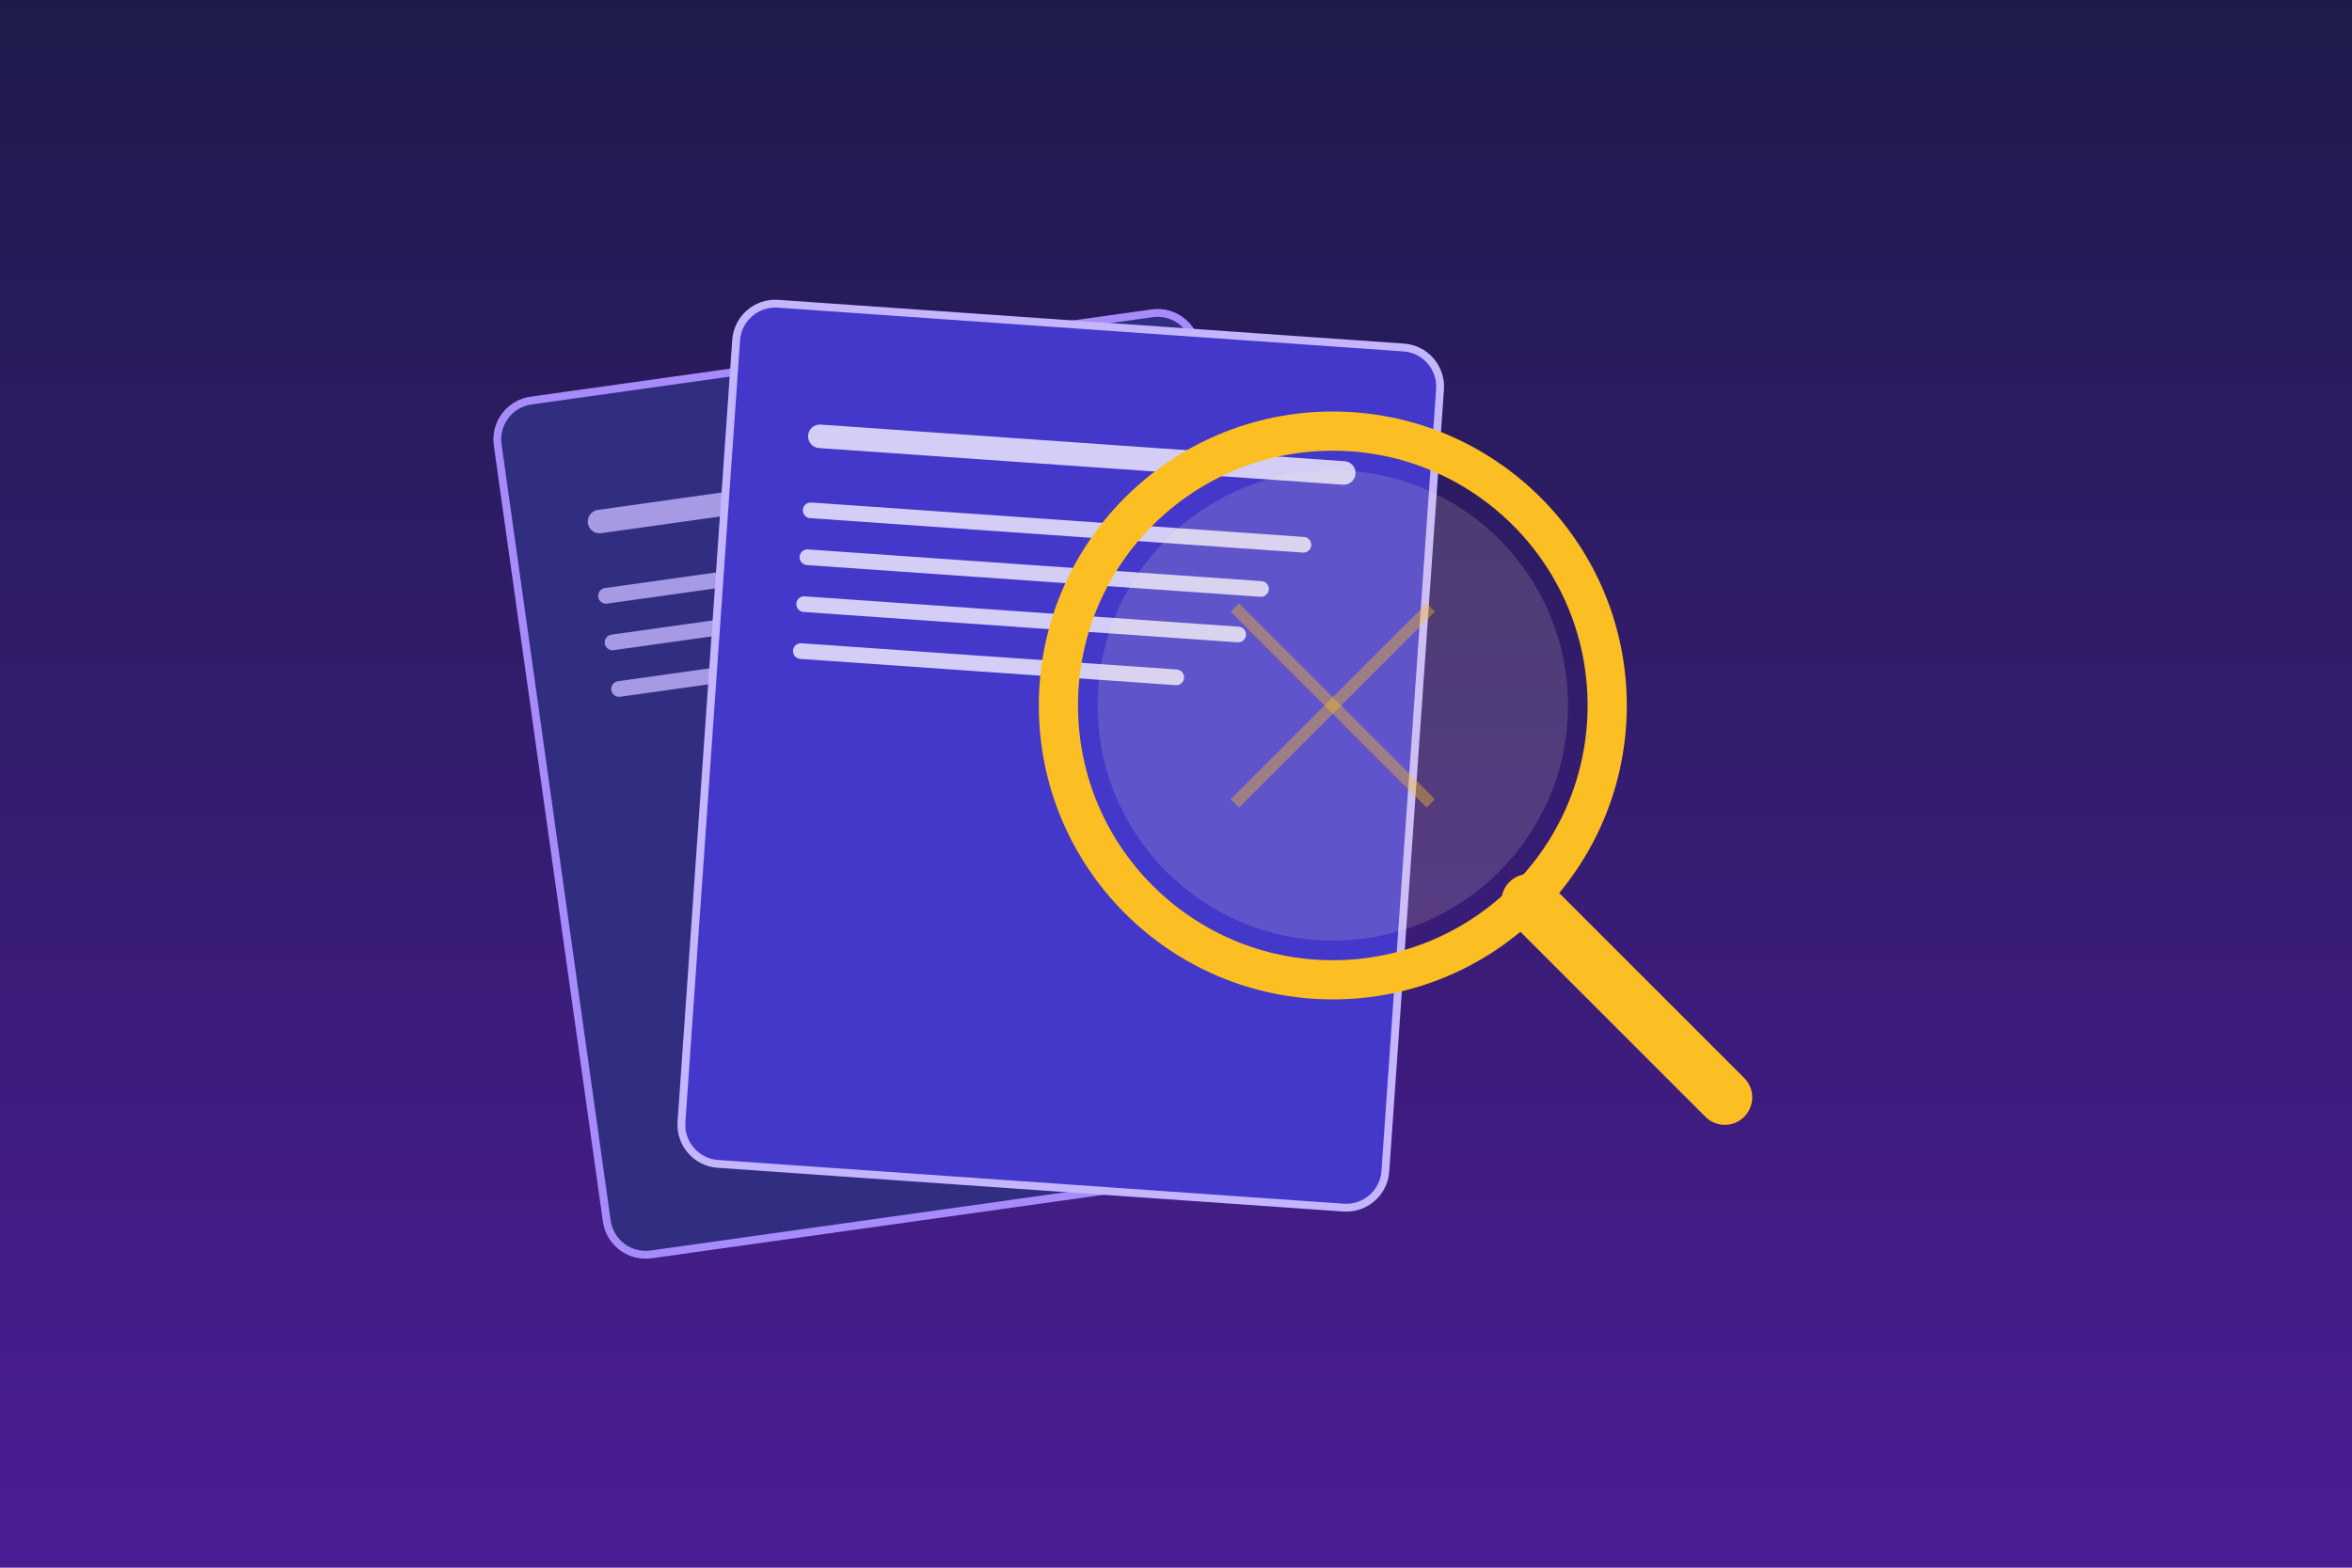
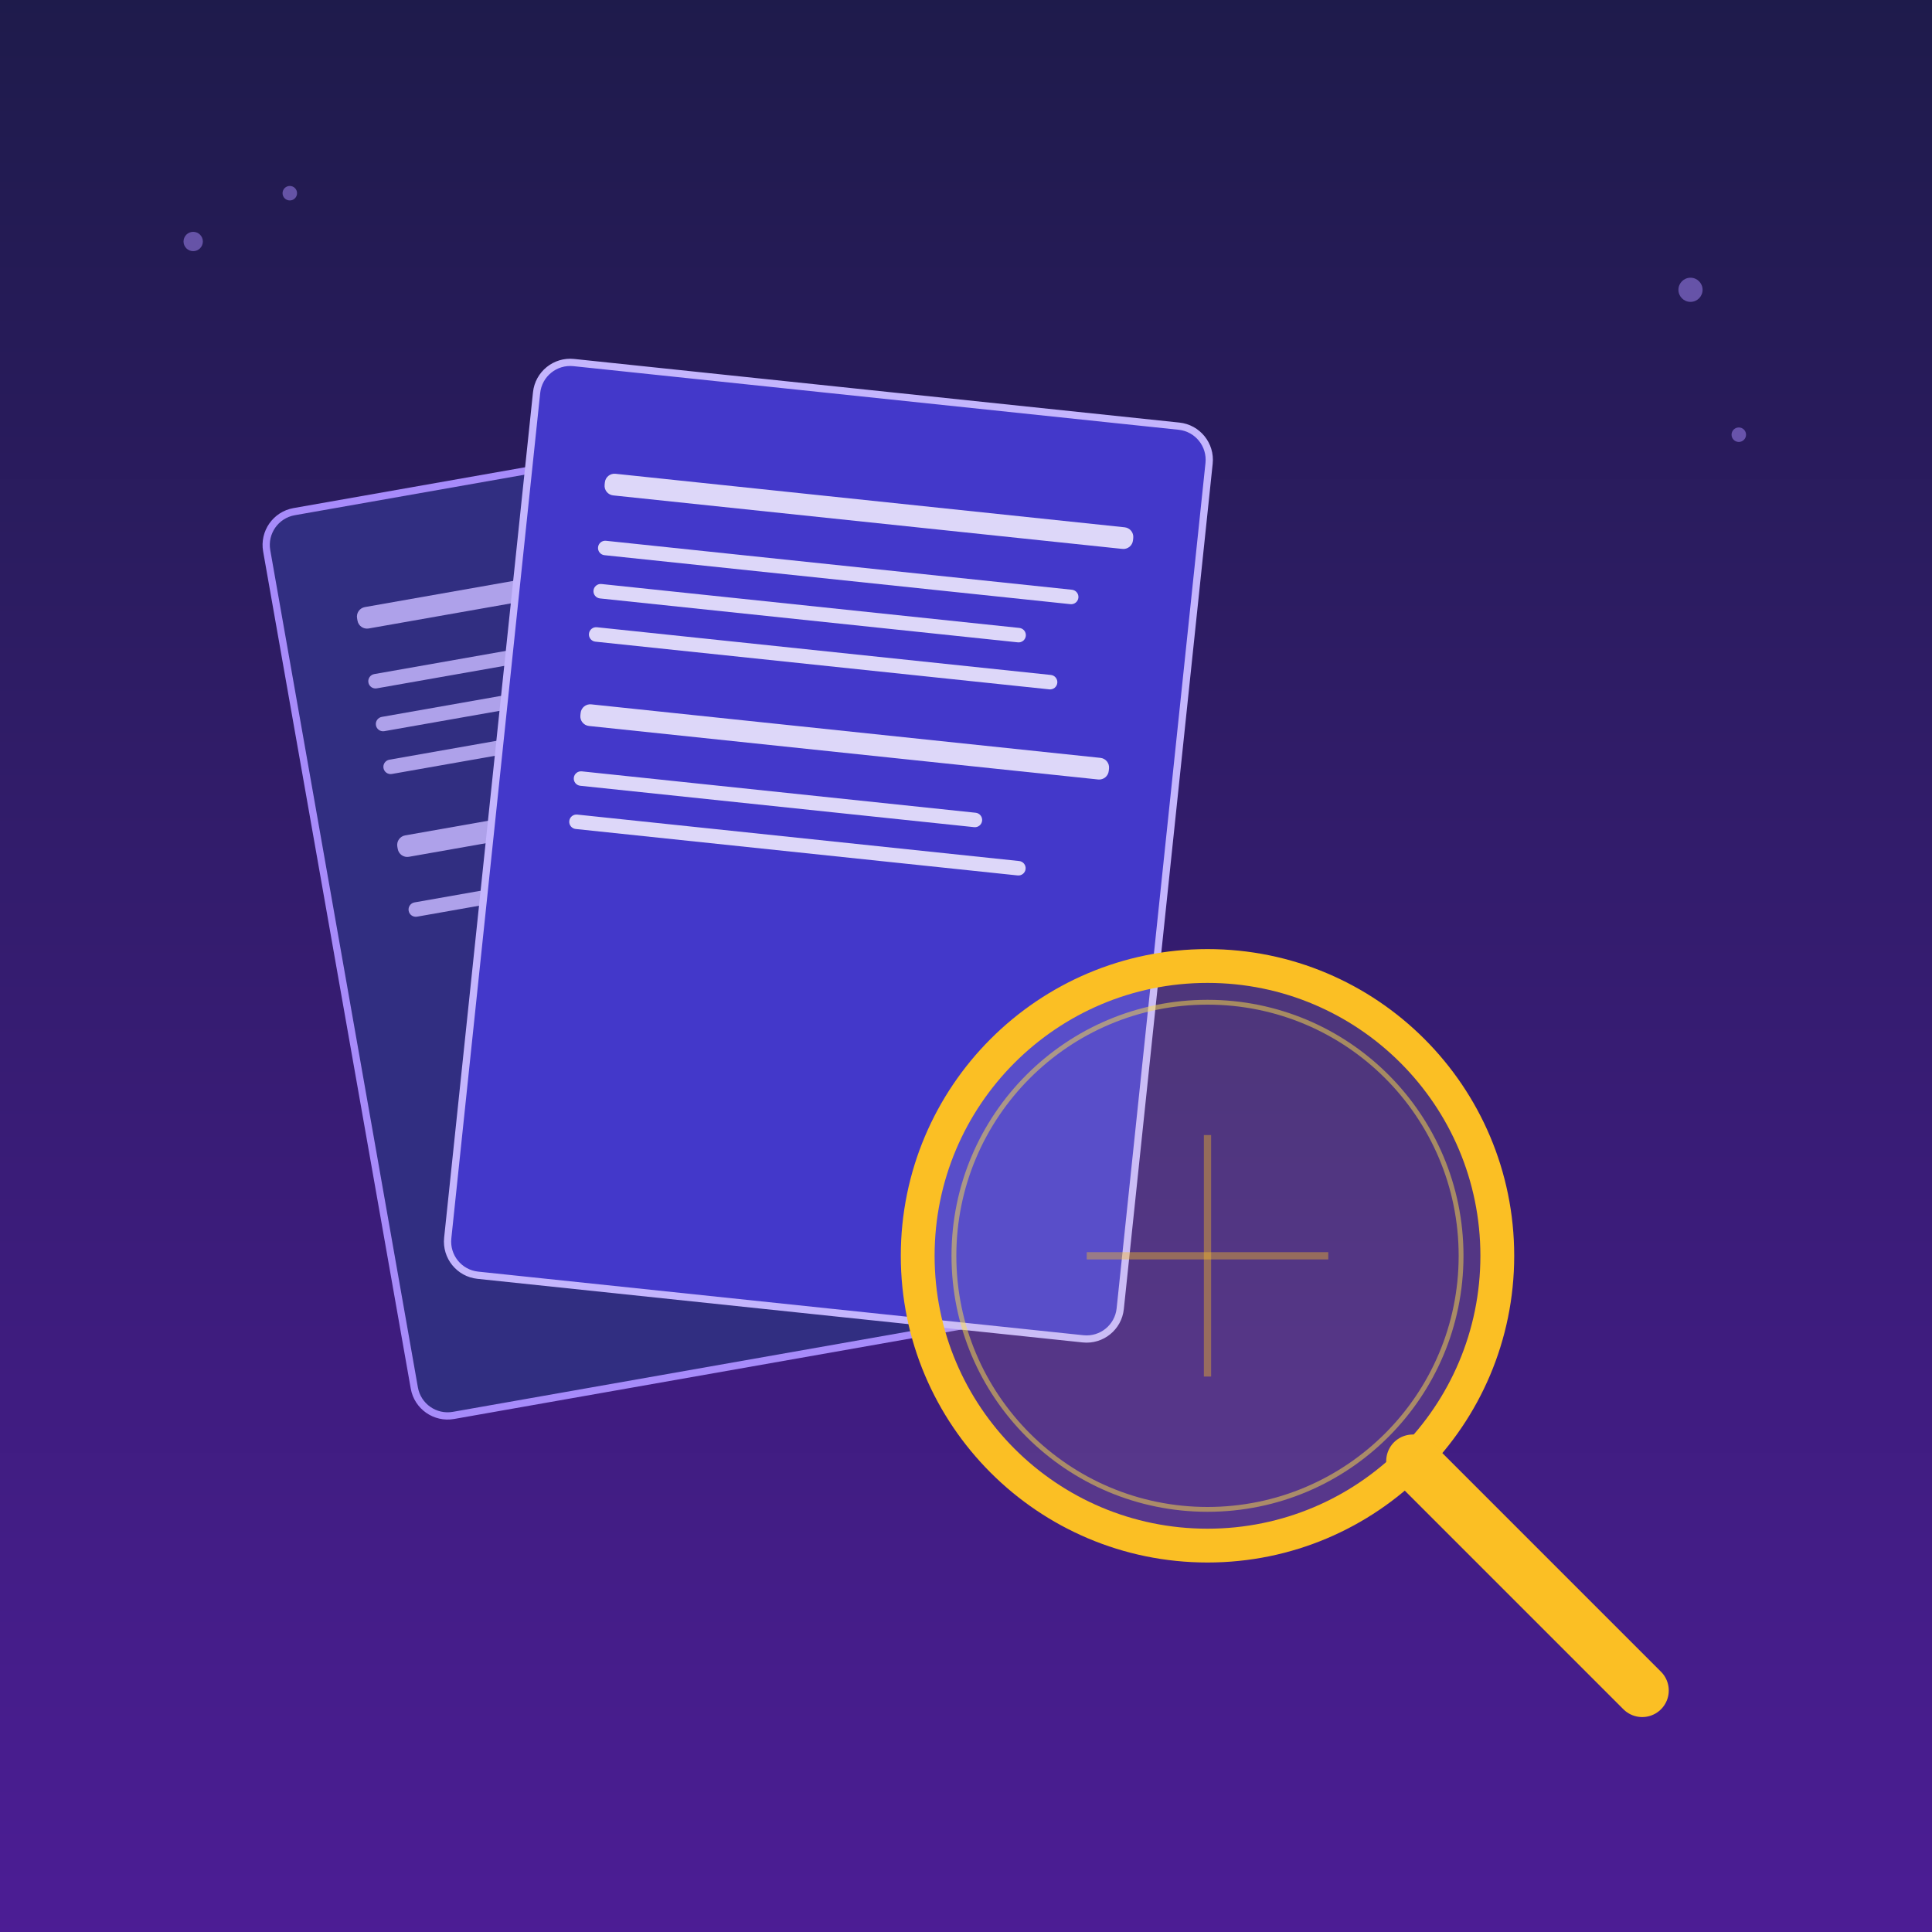
- <svg xmlns="http://www.w3.org/2000/svg" viewBox="0 0 600 400" preserveAspectRatio="xMidYMid slice">
+ <svg xmlns="http://www.w3.org/2000/svg" viewBox="0 0 800 800" preserveAspectRatio="xMidYMid slice">
  <defs>
    <linearGradient id="bg" x1="0" y1="0" x2="0" y2="1">
      <stop offset="0" stop-color="#1e1b4b" />
      <stop offset="1" stop-color="#4c1d95" />
    </linearGradient>
  </defs>
-   <rect width="600" height="400" fill="url(#bg)" />
-   <g transform="translate(140,90)">
-     <g transform="rotate(-8 90 110)">
-       <rect width="180" height="220" rx="10" fill="#312e81" stroke="#a78bfa" stroke-width="2" />
-       <g fill="#c4b5fd" opacity="0.8">
-         <rect x="20" y="30" width="140" height="6" rx="3" />
-         <rect x="20" y="50" width="120" height="4" rx="2" />
-         <rect x="20" y="62" width="130" height="4" rx="2" />
-         <rect x="20" y="74" width="100" height="4" rx="2" />
+   <rect width="800" height="800" fill="url(#bg)" />
+   <g transform="translate(140,180)">
+     <g transform="rotate(-10 180 200)">
+       <rect width="280" height="380" rx="14" fill="#312e81" stroke="#a78bfa" stroke-width="3" />
+       <g fill="#c4b5fd" opacity="0.85">
+         <rect x="32" y="44" width="220" height="9" rx="4" />
+         <rect x="32" y="72" width="190" height="6" rx="3" />
+         <rect x="32" y="90" width="200" height="6" rx="3" />
+         <rect x="32" y="108" width="170" height="6" rx="3" />
+         <rect x="32" y="140" width="220" height="9" rx="4" />
+         <rect x="32" y="168" width="180" height="6" rx="3" />
      </g>
    </g>
-     <g transform="rotate(4 90 110) translate(40 -10)">
-       <rect width="180" height="220" rx="10" fill="#4338ca" stroke="#c4b5fd" stroke-width="2" />
-       <g fill="#ede9fe" opacity="0.85">
-         <rect x="20" y="30" width="140" height="6" rx="3" />
-         <rect x="20" y="50" width="130" height="4" rx="2" />
-         <rect x="20" y="62" width="120" height="4" rx="2" />
-         <rect x="20" y="74" width="115" height="4" rx="2" />
-         <rect x="20" y="86" width="100" height="4" rx="2" />
+     <g transform="rotate(6 180 200) translate(60 -20)">
+       <rect width="280" height="380" rx="14" fill="#4338ca" stroke="#c4b5fd" stroke-width="3" />
+       <g fill="#ede9fe" opacity="0.9">
+         <rect x="32" y="44" width="220" height="9" rx="4" />
+         <rect x="32" y="72" width="200" height="6" rx="3" />
+         <rect x="32" y="90" width="180" height="6" rx="3" />
+         <rect x="32" y="108" width="195" height="6" rx="3" />
+         <rect x="32" y="140" width="220" height="9" rx="4" />
+         <rect x="32" y="168" width="170" height="6" rx="3" />
+         <rect x="32" y="186" width="190" height="6" rx="3" />
      </g>
    </g>
  </g>
-   <g transform="translate(340,180)">
-     <circle r="70" fill="none" stroke="#fbbf24" stroke-width="10" />
-     <circle r="60" fill="#fef3c7" opacity="0.15" />
-     <line x1="50" y1="50" x2="100" y2="100" stroke="#fbbf24" stroke-width="14" stroke-linecap="round" />
-     <line x1="-25" y1="-25" x2="25" y2="25" stroke="#fbbf24" stroke-width="3" opacity="0.4" />
-     <line x1="25" y1="-25" x2="-25" y2="25" stroke="#fbbf24" stroke-width="3" opacity="0.4" />
+   <g transform="translate(500,520)">
+     <circle r="120" fill="#fef3c7" opacity="0.12" />
+     <circle r="120" fill="none" stroke="#fbbf24" stroke-width="14" />
+     <circle r="105" fill="none" stroke="#fde047" stroke-width="2" opacity="0.5" />
+     <line x1="85" y1="85" x2="180" y2="180" stroke="#fbbf24" stroke-width="22" stroke-linecap="round" />
+     <line x1="-50" y1="0" x2="50" y2="0" stroke="#fbbf24" stroke-width="3" opacity="0.4" />
+     <line x1="0" y1="-50" x2="0" y2="50" stroke="#fbbf24" stroke-width="3" opacity="0.4" />
+   </g>
+   <g fill="#a78bfa" opacity="0.5">
+     <circle cx="80" cy="100" r="4" />
+     <circle cx="120" cy="80" r="3" />
+     <circle cx="700" cy="120" r="5" />
+     <circle cx="720" cy="180" r="3" />
  </g>
</svg>
